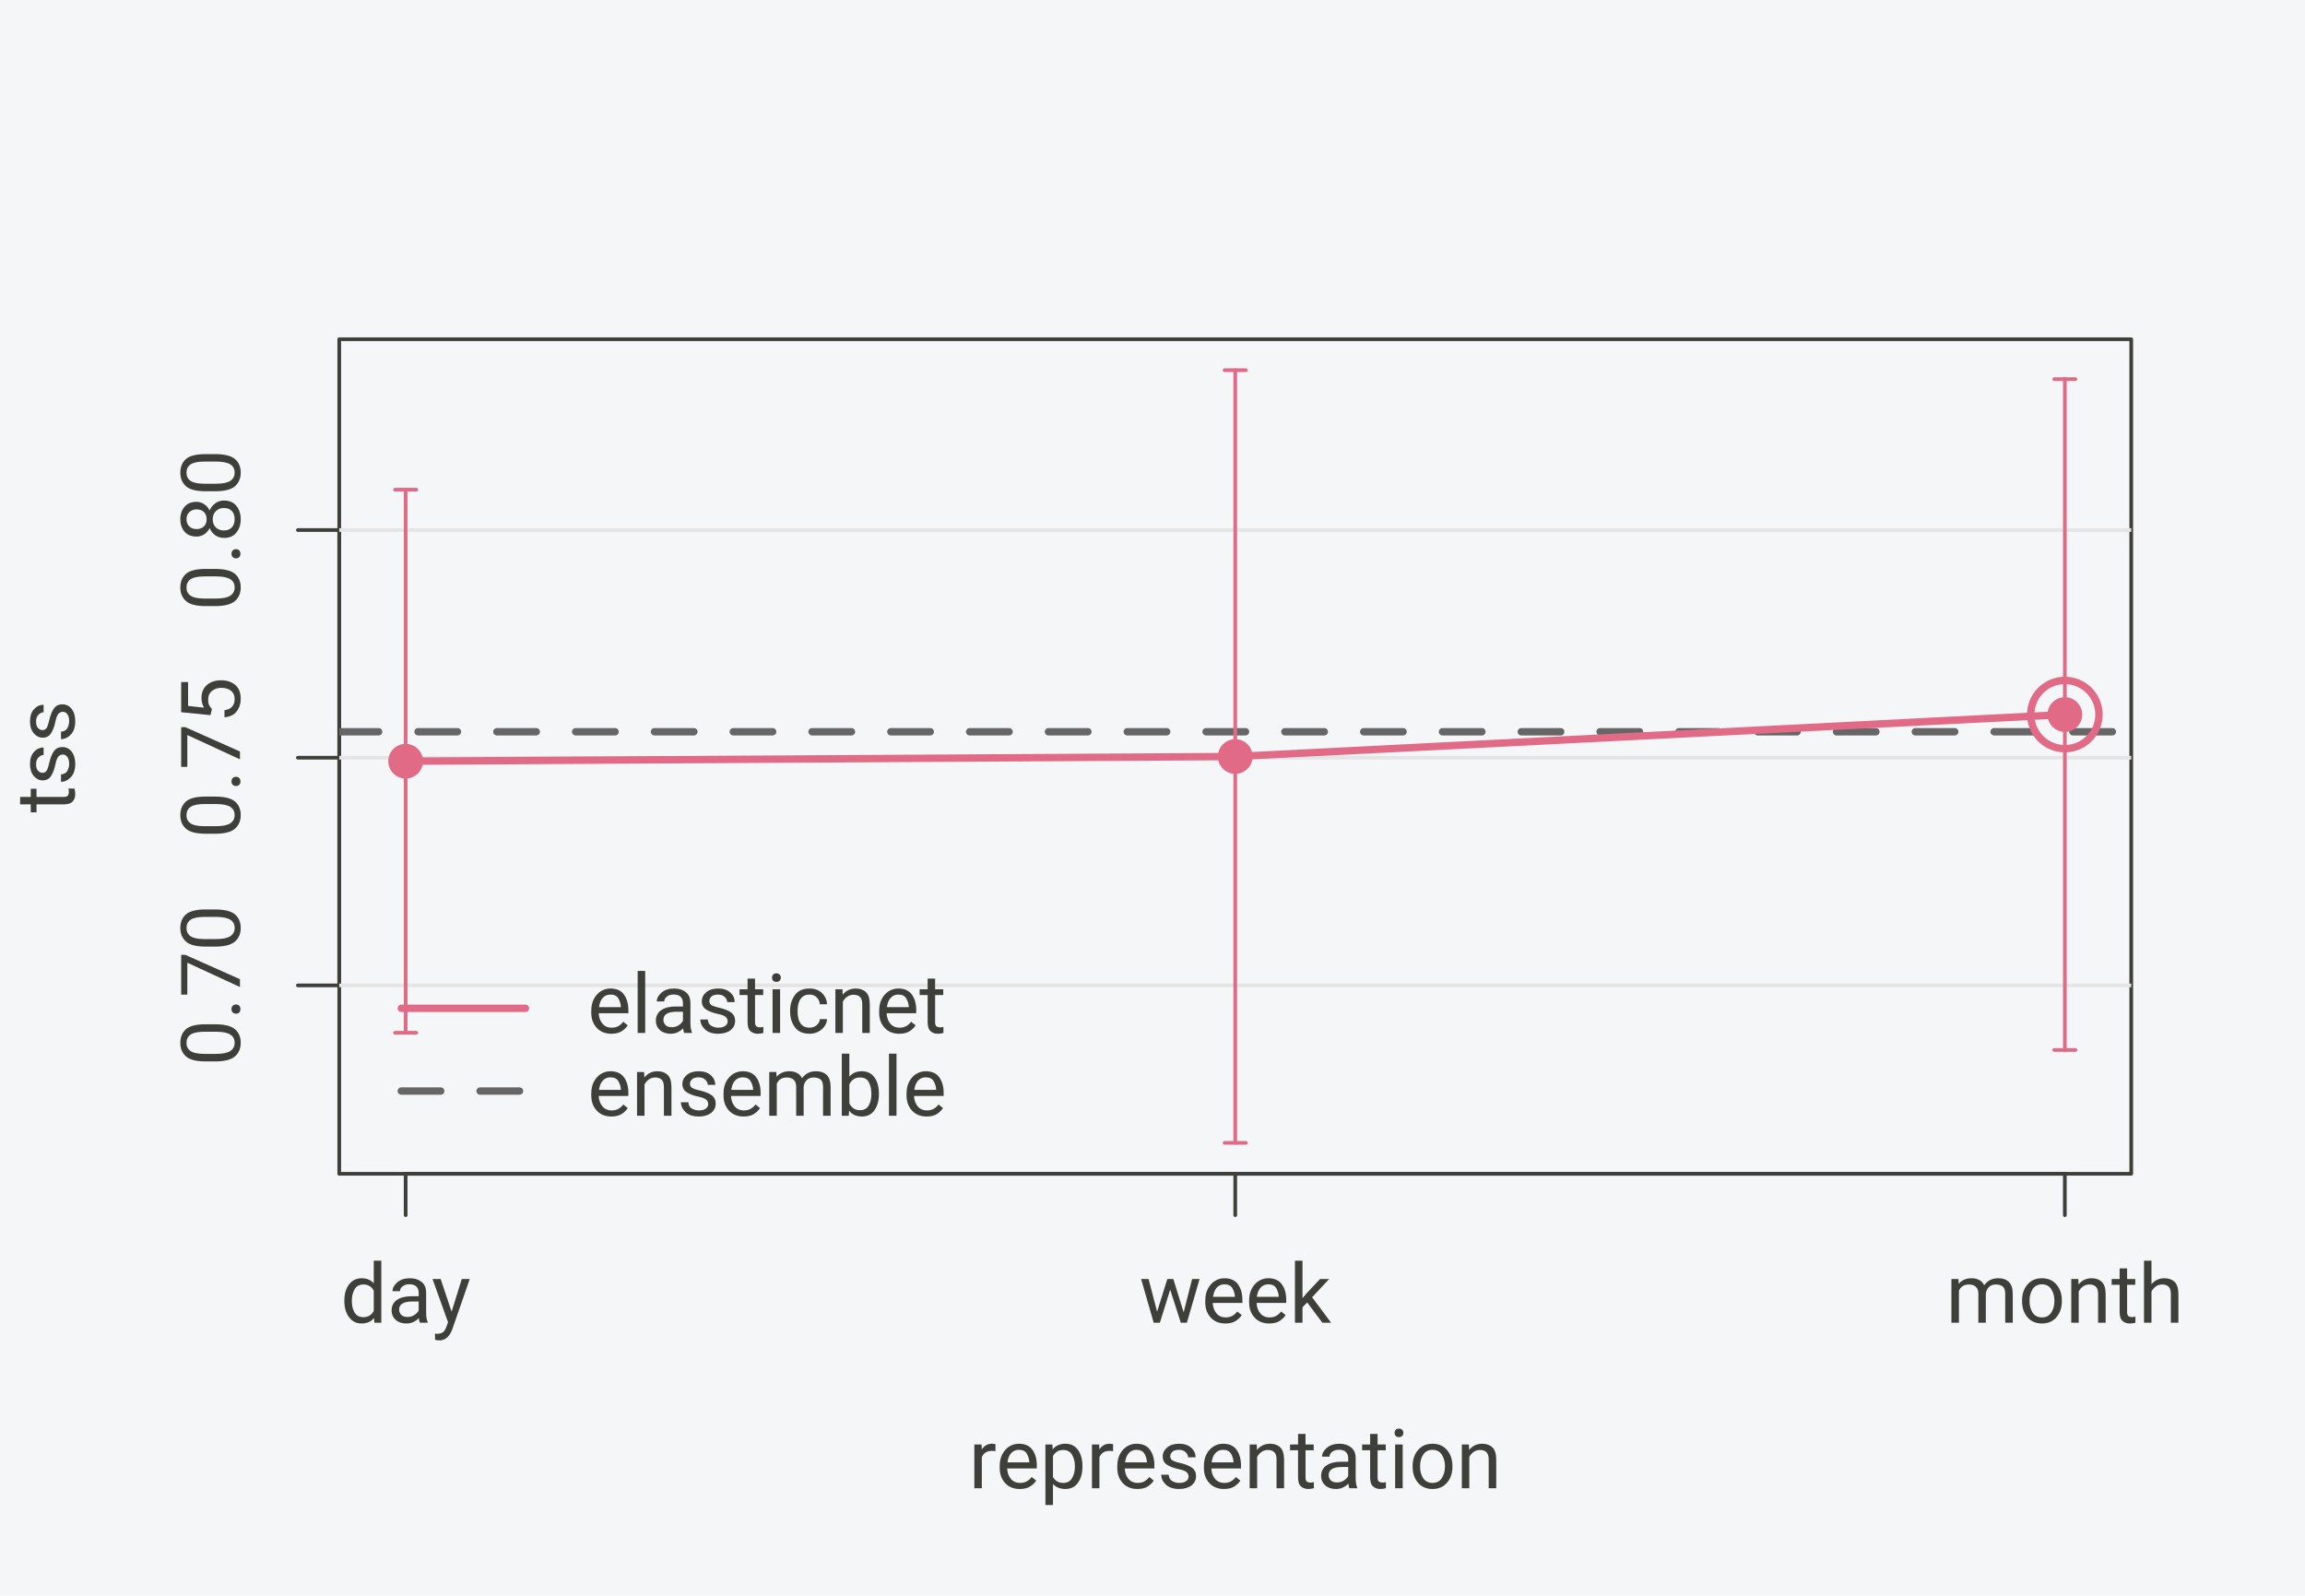
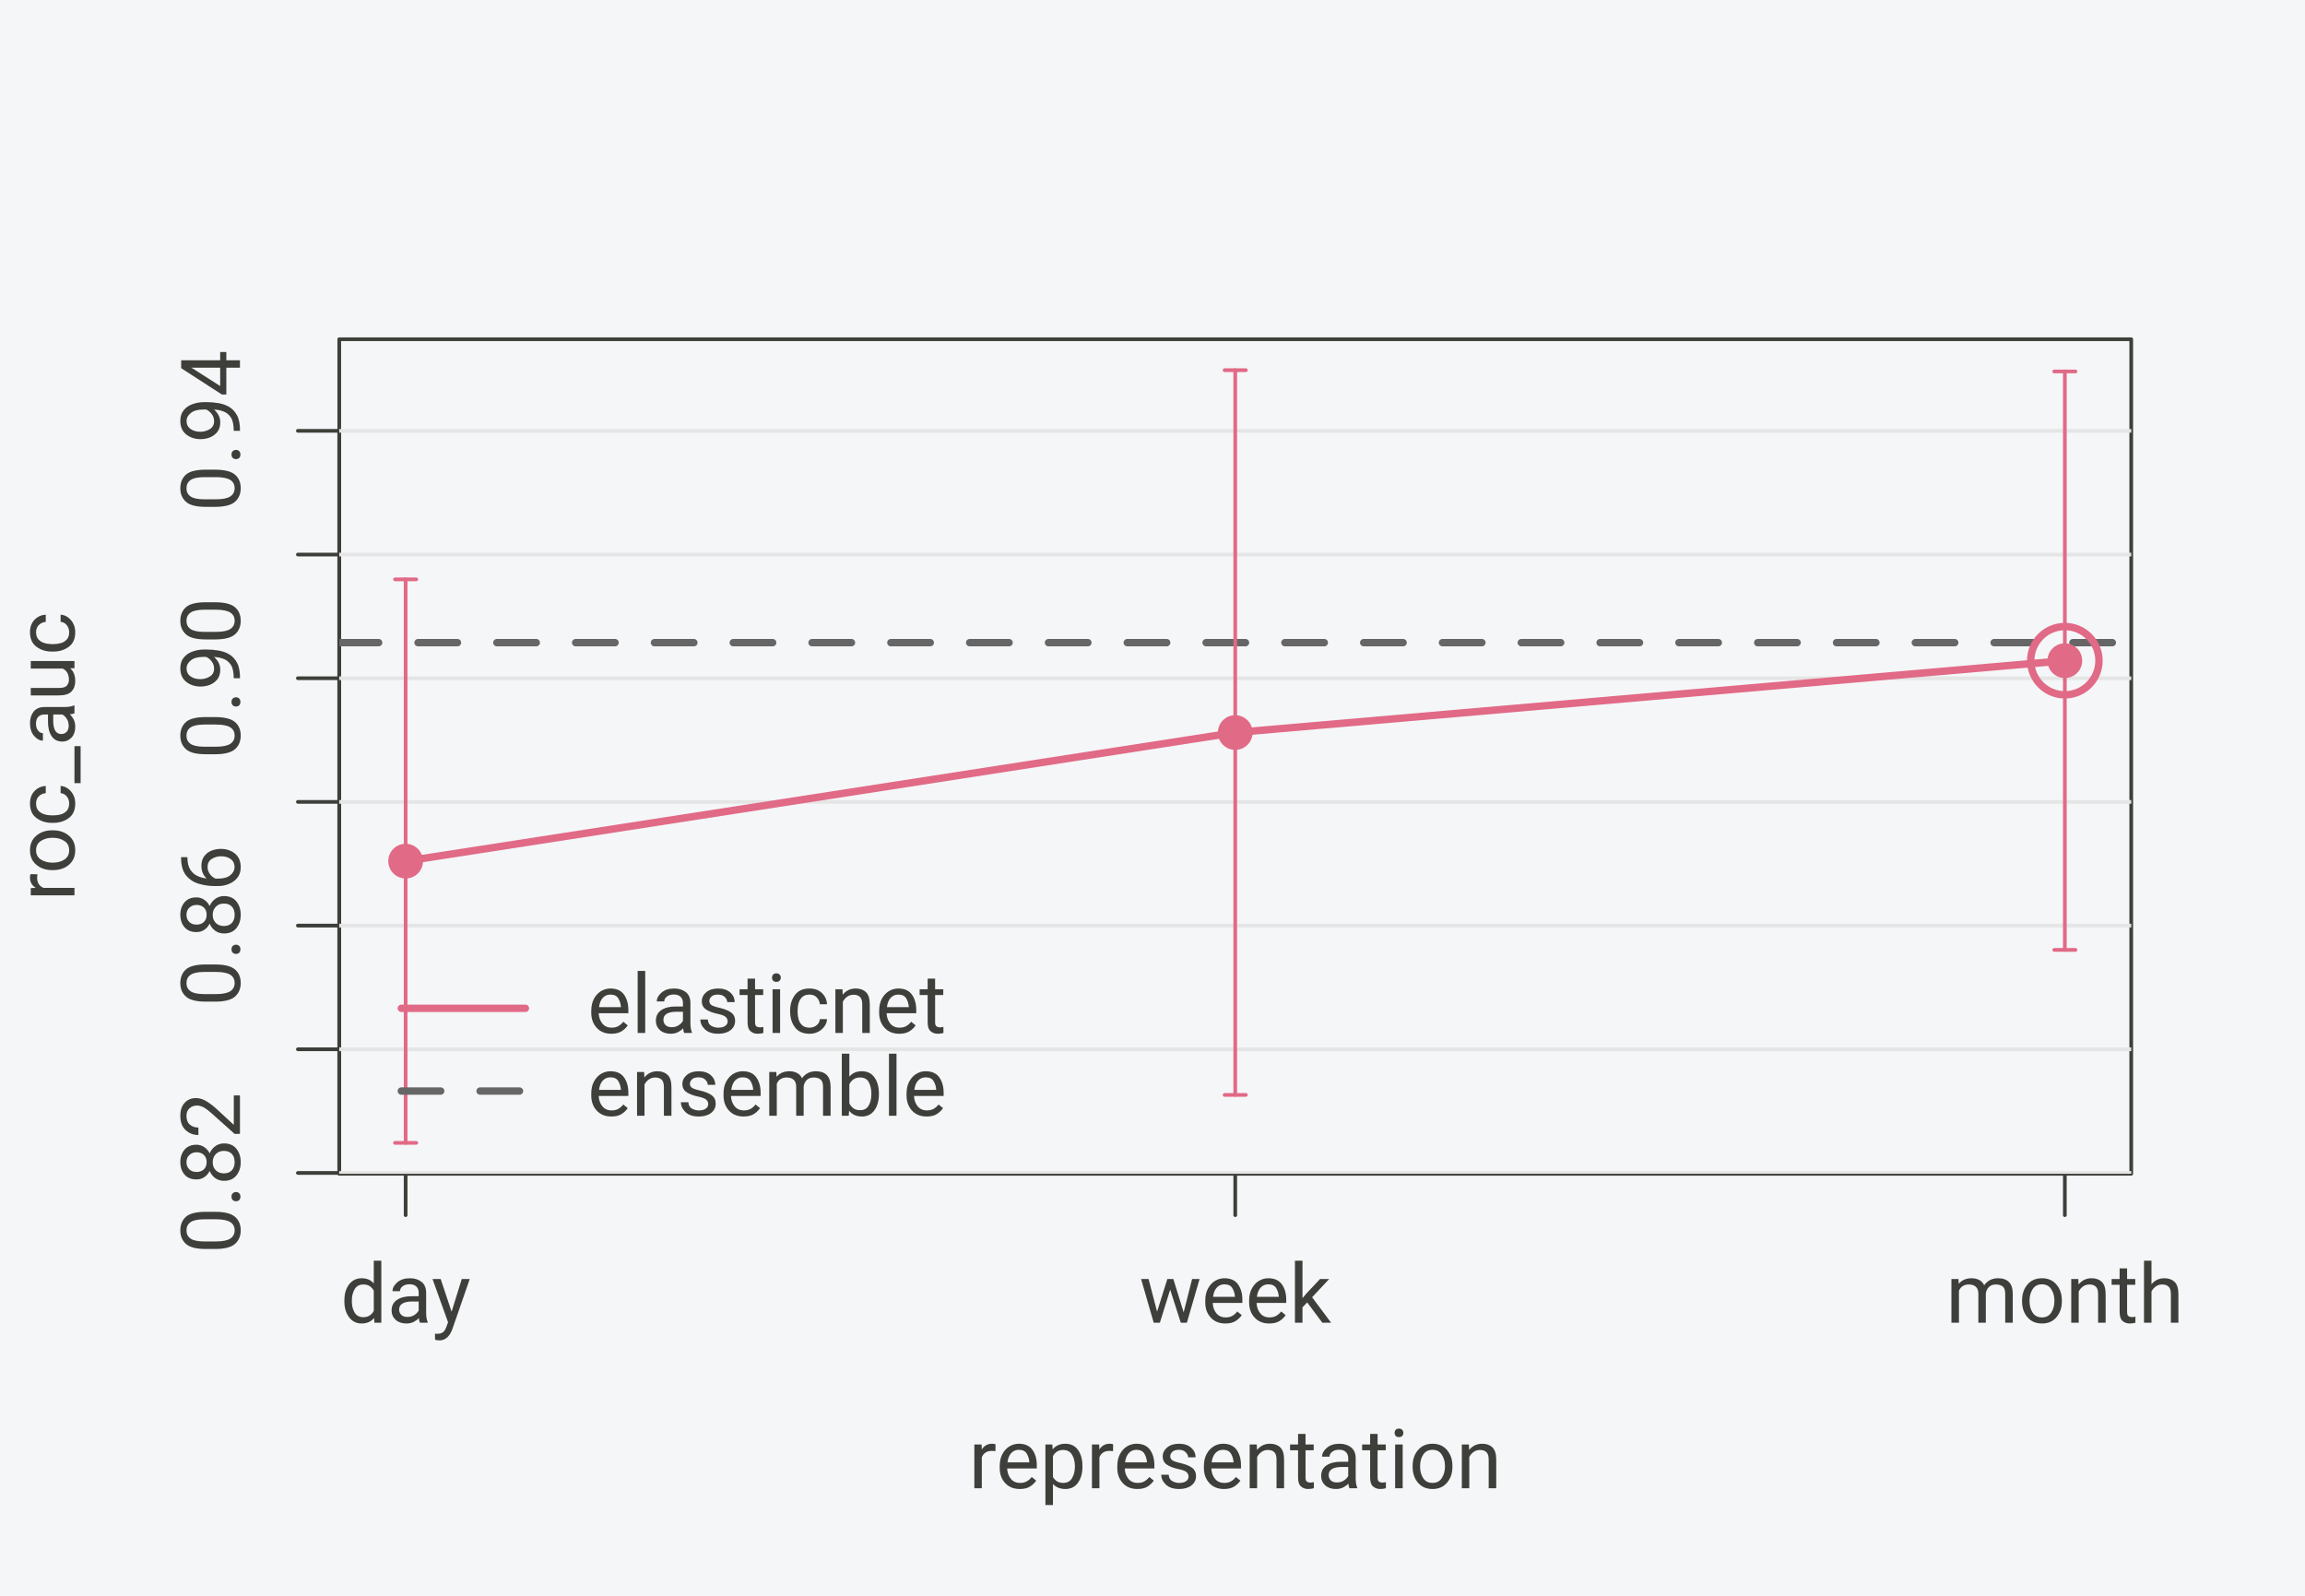
<svg xmlns="http://www.w3.org/2000/svg" width="468.00pt" height="324.00pt" viewBox="0 0 468.00 324.00">
  <g class="svglite">
    <defs>
      <style type="text/css">
    /* theme-aware-processed */
    .svglite line, .svglite polyline, .svglite polygon, .svglite path, .svglite circle {
      fill: none;
      stroke: #3E3F3A;
      stroke-linecap: round;
      stroke-linejoin: round;
      stroke-miterlimit: 10.00;
    }
    .svglite &gt; g &gt; rect {
      fill: none;
      stroke: #3E3F3A;
      stroke-linecap: round;
      stroke-linejoin: round;
      stroke-miterlimit: 10.00;
    }
    .svglite text {
      white-space: pre;
      fill: #3E3F3A;
    }
    .svglite g.glyphgroup path {
      fill: inherit;
      stroke: none;
    }
  </style>
    </defs>
    <rect class="svg-bg" width="100%" height="100%" style="stroke: none; fill: #F5F6F8;" />
    <defs>
      <clipPath id="cpMC4wMHw0NjguMDB8MC4wMHwzMjQuMDA=">
        <rect x="0.00" y="0.00" width="468.00" height="324.00" />
      </clipPath>
    </defs>
    <g clip-path="url(#cpMC4wMHw0NjguMDB8MC4wMHwzMjQuMDA=)">
-       <line x1="68.88" y1="200.07" x2="68.88" y2="107.62" style="stroke-width: 0.75;" />
-       <line x1="68.88" y1="200.07" x2="60.48" y2="200.07" style="stroke-width: 0.75;" />
-       <line x1="68.88" y1="153.84" x2="60.48" y2="153.84" style="stroke-width: 0.75;" />
-       <line x1="68.88" y1="107.62" x2="60.48" y2="107.62" style="stroke-width: 0.75;" />
-       <text transform="translate(48.72,200.07) rotate(-90)" text-anchor="middle" style="font-size: 1.4em; font-family: &quot;Roboto&quot;, -apple-system, BlinkMacSystemFont, &quot;Segoe UI&quot;, system-ui, sans-serif;">0.70</text>
-       <text transform="translate(48.72,153.84) rotate(-90)" text-anchor="middle" style="font-size: 1.4em; font-family: &quot;Roboto&quot;, -apple-system, BlinkMacSystemFont, &quot;Segoe UI&quot;, system-ui, sans-serif;">0.75</text>
-       <text transform="translate(48.72,107.62) rotate(-90)" text-anchor="middle" style="font-size: 1.4em; font-family: &quot;Roboto&quot;, -apple-system, BlinkMacSystemFont, &quot;Segoe UI&quot;, system-ui, sans-serif;">0.80</text>
+       <line x1="68.88" y1="238.15" x2="68.88" y2="87.47" style="stroke-width: 0.75;" />
+       <line x1="68.88" y1="238.15" x2="60.48" y2="238.15" style="stroke-width: 0.75;" />
+       <line x1="68.88" y1="213.04" x2="60.48" y2="213.04" style="stroke-width: 0.75;" />
+       <line x1="68.88" y1="187.93" x2="60.48" y2="187.93" style="stroke-width: 0.75;" />
+       <line x1="68.88" y1="162.81" x2="60.48" y2="162.81" style="stroke-width: 0.75;" />
+       <line x1="68.88" y1="137.70" x2="60.48" y2="137.70" style="stroke-width: 0.75;" />
+       <line x1="68.88" y1="112.59" x2="60.48" y2="112.59" style="stroke-width: 0.75;" />
+       <line x1="68.88" y1="87.47" x2="60.48" y2="87.47" style="stroke-width: 0.75;" />
+       <text transform="translate(48.72,238.15) rotate(-90)" text-anchor="middle" style="font-size: 1.4em; font-family: &quot;Roboto&quot;, -apple-system, BlinkMacSystemFont, &quot;Segoe UI&quot;, system-ui, sans-serif;">0.82</text>
+       <text transform="translate(48.72,187.93) rotate(-90)" text-anchor="middle" style="font-size: 1.4em; font-family: &quot;Roboto&quot;, -apple-system, BlinkMacSystemFont, &quot;Segoe UI&quot;, system-ui, sans-serif;">0.86</text>
+       <text transform="translate(48.72,137.70) rotate(-90)" text-anchor="middle" style="font-size: 1.4em; font-family: &quot;Roboto&quot;, -apple-system, BlinkMacSystemFont, &quot;Segoe UI&quot;, system-ui, sans-serif;">0.90</text>
+       <text transform="translate(48.72,87.47) rotate(-90)" text-anchor="middle" style="font-size: 1.4em; font-family: &quot;Roboto&quot;, -apple-system, BlinkMacSystemFont, &quot;Segoe UI&quot;, system-ui, sans-serif;">0.94</text>
      <polygon points="68.88,238.32 432.72,238.32 432.72,68.88 68.88,68.88 " style="stroke-width: 0.75;" />
      <text x="250.80" y="302.16" text-anchor="middle" style="font-size: 1.4em; font-family: &quot;Roboto&quot;, -apple-system, BlinkMacSystemFont, &quot;Segoe UI&quot;, system-ui, sans-serif;">representation</text>
-       <text transform="translate(15.12,153.60) rotate(-90)" text-anchor="middle" style="font-size: 1.4em; font-family: &quot;Roboto&quot;, -apple-system, BlinkMacSystemFont, &quot;Segoe UI&quot;, system-ui, sans-serif;">tss</text>
+       <text transform="translate(15.12,153.60) rotate(-90)" text-anchor="middle" style="font-size: 1.4em; font-family: &quot;Roboto&quot;, -apple-system, BlinkMacSystemFont, &quot;Segoe UI&quot;, system-ui, sans-serif;">roc_auc</text>
      <line x1="82.36" y1="238.32" x2="419.24" y2="238.32" style="stroke-width: 0.75;" />
      <line x1="82.36" y1="238.32" x2="82.36" y2="246.72" style="stroke-width: 0.75;" />
      <line x1="250.80" y1="238.32" x2="250.80" y2="246.72" style="stroke-width: 0.75;" />
      <line x1="419.24" y1="238.32" x2="419.24" y2="246.72" style="stroke-width: 0.75;" />
      <text x="82.36" y="268.56" text-anchor="middle" style="font-size: 1.4em; font-family: &quot;Roboto&quot;, -apple-system, BlinkMacSystemFont, &quot;Segoe UI&quot;, system-ui, sans-serif;">day</text>
      <text x="250.80" y="268.56" text-anchor="middle" style="font-size: 1.4em; font-family: &quot;Roboto&quot;, -apple-system, BlinkMacSystemFont, &quot;Segoe UI&quot;, system-ui, sans-serif;">week</text>
      <text x="419.24" y="268.56" text-anchor="middle" style="font-size: 1.4em; font-family: &quot;Roboto&quot;, -apple-system, BlinkMacSystemFont, &quot;Segoe UI&quot;, system-ui, sans-serif;">month</text>
    </g>
    <defs>
      <clipPath id="cpNjguODh8NDMyLjcyfDY4Ljg4fDIzOC4zMg==">
        <rect x="68.88" y="68.88" width="363.84" height="169.44" />
      </clipPath>
    </defs>
    <g clip-path="url(#cpNjguODh8NDMyLjcyfDY4Ljg4fDIzOC4zMg==)">
-       <line x1="68.88" y1="200.07" x2="432.72" y2="200.07" style="stroke-width: 0.75; stroke: #E5E5E5;" />
-       <line x1="68.88" y1="153.84" x2="432.72" y2="153.84" style="stroke-width: 0.75; stroke: #E5E5E5;" />
-       <line x1="68.88" y1="107.62" x2="432.72" y2="107.62" style="stroke-width: 0.75; stroke: #E5E5E5;" />
-       <line x1="68.88" y1="148.57" x2="432.72" y2="148.57" style="stroke-width: 1.50; stroke: #666666; stroke-dasharray: 8.00,8.00;" />
-       <line x1="82.36" y1="209.69" x2="82.36" y2="99.42" style="stroke-width: 0.75; stroke: #E16A86;" />
-       <polyline points="80.20,209.69 82.36,209.69 84.52,209.69 " style="stroke-width: 0.75; stroke: #E16A86;" />
-       <polyline points="84.52,99.42 82.36,99.42 80.20,99.42 " style="stroke-width: 0.75; stroke: #E16A86;" />
-       <line x1="250.80" y1="232.04" x2="250.80" y2="75.16" style="stroke-width: 0.75; stroke: #E16A86;" />
-       <polyline points="248.64,232.04 250.80,232.04 252.96,232.04 " style="stroke-width: 0.75; stroke: #E16A86;" />
+       <line x1="68.88" y1="238.15" x2="432.72" y2="238.15" style="stroke-width: 0.75; stroke: #E5E5E5;" />
+       <line x1="68.88" y1="213.04" x2="432.72" y2="213.04" style="stroke-width: 0.75; stroke: #E5E5E5;" />
+       <line x1="68.88" y1="187.93" x2="432.72" y2="187.93" style="stroke-width: 0.75; stroke: #E5E5E5;" />
+       <line x1="68.88" y1="162.81" x2="432.72" y2="162.81" style="stroke-width: 0.75; stroke: #E5E5E5;" />
+       <line x1="68.88" y1="137.70" x2="432.72" y2="137.70" style="stroke-width: 0.75; stroke: #E5E5E5;" />
+       <line x1="68.88" y1="112.59" x2="432.72" y2="112.59" style="stroke-width: 0.75; stroke: #E5E5E5;" />
+       <line x1="68.88" y1="87.47" x2="432.72" y2="87.47" style="stroke-width: 0.75; stroke: #E5E5E5;" />
+       <line x1="68.88" y1="130.48" x2="432.72" y2="130.48" style="stroke-width: 1.50; stroke: #666666; stroke-dasharray: 8.00,8.00;" />
+       <line x1="82.36" y1="232.04" x2="82.36" y2="117.63" style="stroke-width: 0.75; stroke: #E16A86;" />
+       <polyline points="80.20,232.04 82.36,232.04 84.52,232.04 " style="stroke-width: 0.75; stroke: #E16A86;" />
+       <polyline points="84.52,117.63 82.36,117.63 80.20,117.63 " style="stroke-width: 0.75; stroke: #E16A86;" />
+       <line x1="250.80" y1="222.31" x2="250.80" y2="75.16" style="stroke-width: 0.75; stroke: #E16A86;" />
+       <polyline points="248.64,222.31 250.80,222.31 252.96,222.31 " style="stroke-width: 0.75; stroke: #E16A86;" />
      <polyline points="252.96,75.16 250.80,75.16 248.64,75.16 " style="stroke-width: 0.75; stroke: #E16A86;" />
-       <line x1="419.24" y1="213.18" x2="419.24" y2="76.98" style="stroke-width: 0.75; stroke: #E16A86;" />
-       <polyline points="417.08,213.18 419.24,213.18 421.40,213.18 " style="stroke-width: 0.75; stroke: #E16A86;" />
-       <polyline points="421.40,76.98 419.24,76.98 417.08,76.98 " style="stroke-width: 0.75; stroke: #E16A86;" />
-       <polyline points="82.36,154.55 250.80,153.60 419.24,145.08 " style="stroke-width: 1.50; stroke: #E16A86;" />
-       <circle cx="82.36" cy="154.55" r="3.15" style="stroke-width: 0.75; stroke: #E16A86; fill: #E16A86;" />
-       <circle cx="250.80" cy="153.60" r="3.15" style="stroke-width: 0.75; stroke: #E16A86; fill: #E16A86;" />
-       <circle cx="419.24" cy="145.08" r="3.15" style="stroke-width: 0.75; stroke: #E16A86; fill: #E16A86;" />
-       <circle cx="419.24" cy="145.08" r="6.93" style="stroke-width: 1.50; stroke: #E16A86;" />
+       <line x1="419.24" y1="192.86" x2="419.24" y2="75.42" style="stroke-width: 0.75; stroke: #E16A86;" />
+       <polyline points="417.08,192.86 419.24,192.86 421.40,192.86 " style="stroke-width: 0.75; stroke: #E16A86;" />
+       <polyline points="421.40,75.42 419.24,75.42 417.08,75.42 " style="stroke-width: 0.75; stroke: #E16A86;" />
+       <polyline points="82.36,174.84 250.80,148.73 419.24,134.14 " style="stroke-width: 1.50; stroke: #E16A86;" />
+       <circle cx="82.36" cy="174.84" r="3.15" style="stroke-width: 0.75; stroke: #E16A86; fill: #E16A86;" />
+       <circle cx="250.80" cy="148.73" r="3.15" style="stroke-width: 0.75; stroke: #E16A86; fill: #E16A86;" />
+       <circle cx="419.24" cy="134.14" r="3.15" style="stroke-width: 0.75; stroke: #E16A86; fill: #E16A86;" />
+       <circle cx="419.24" cy="134.14" r="6.93" style="stroke-width: 1.50; stroke: #E16A86;" />
      <line x1="81.48" y1="204.72" x2="106.68" y2="204.72" style="stroke-width: 1.50; stroke: #E16A86;" />
      <line x1="81.48" y1="221.52" x2="106.68" y2="221.52" style="stroke-width: 1.50; stroke: #666666; stroke-dasharray: 8.00,8.00;" />
      <text x="119.28" y="209.73" style="font-size: 1.4em; font-family: &quot;Roboto&quot;, -apple-system, BlinkMacSystemFont, &quot;Segoe UI&quot;, system-ui, sans-serif;">elasticnet</text>
      <text x="119.28" y="226.53" style="font-size: 1.4em; font-family: &quot;Roboto&quot;, -apple-system, BlinkMacSystemFont, &quot;Segoe UI&quot;, system-ui, sans-serif;">ensemble</text>
    </g>
  </g>
</svg>
